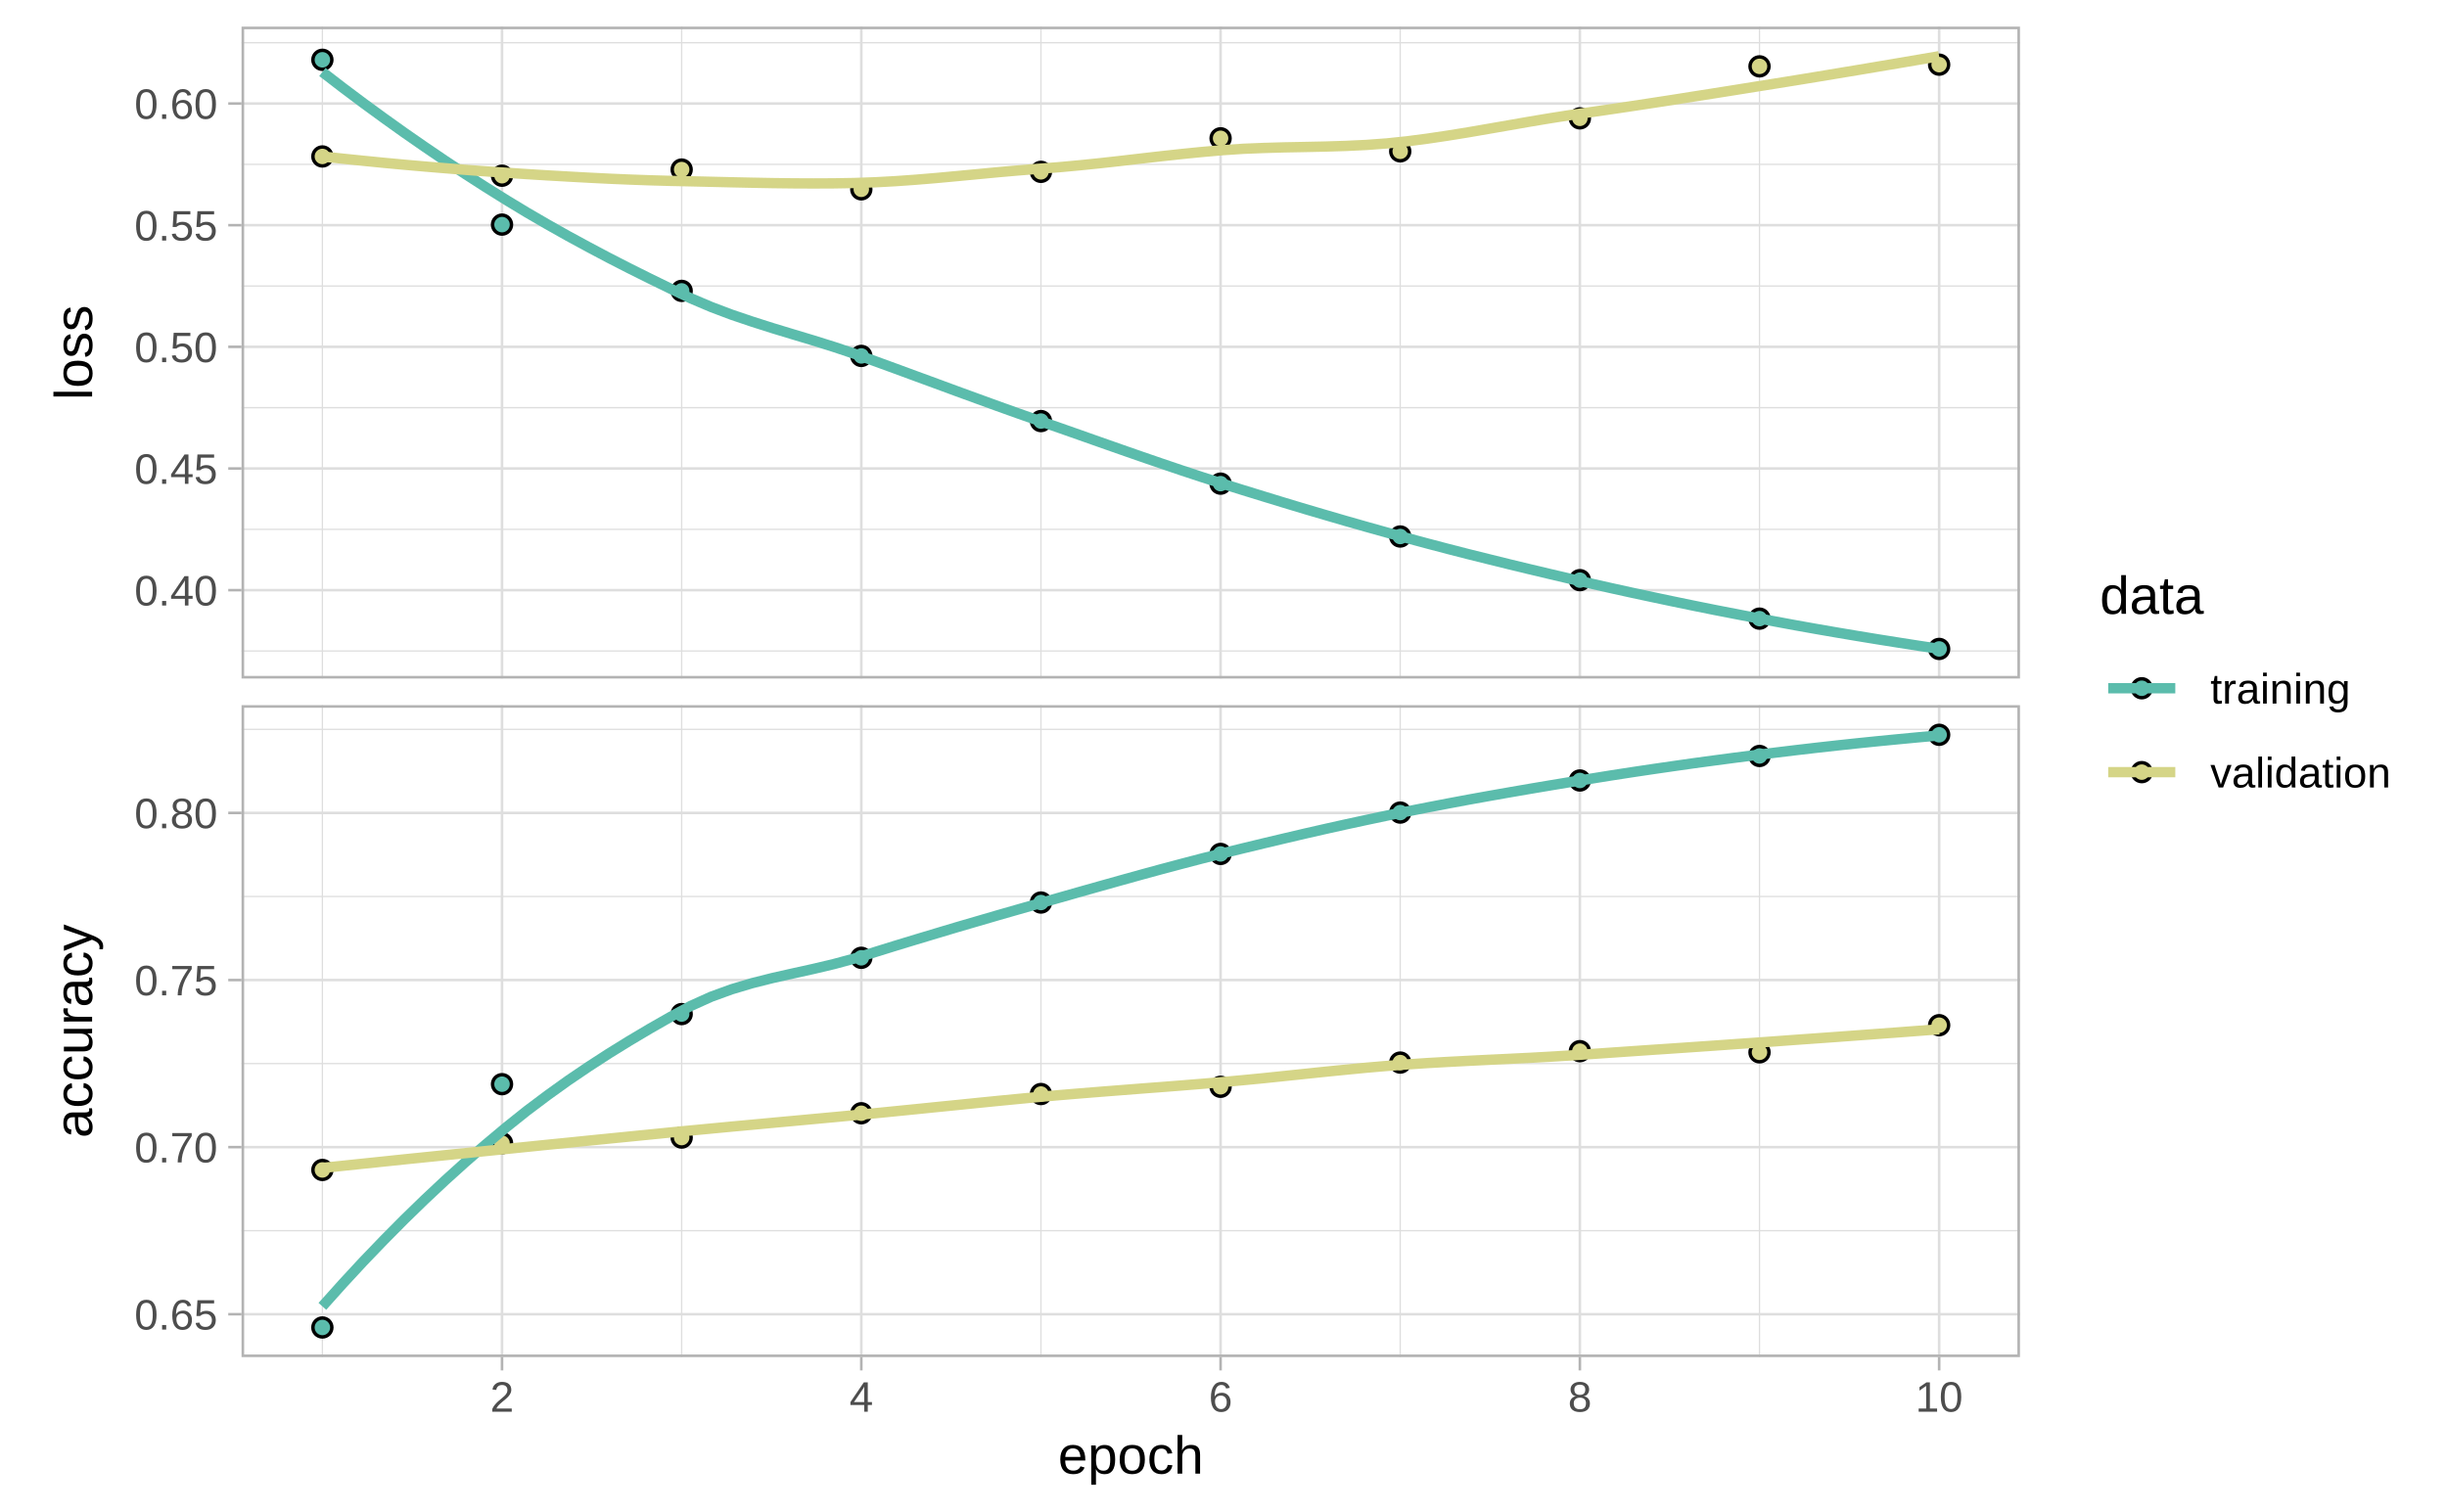
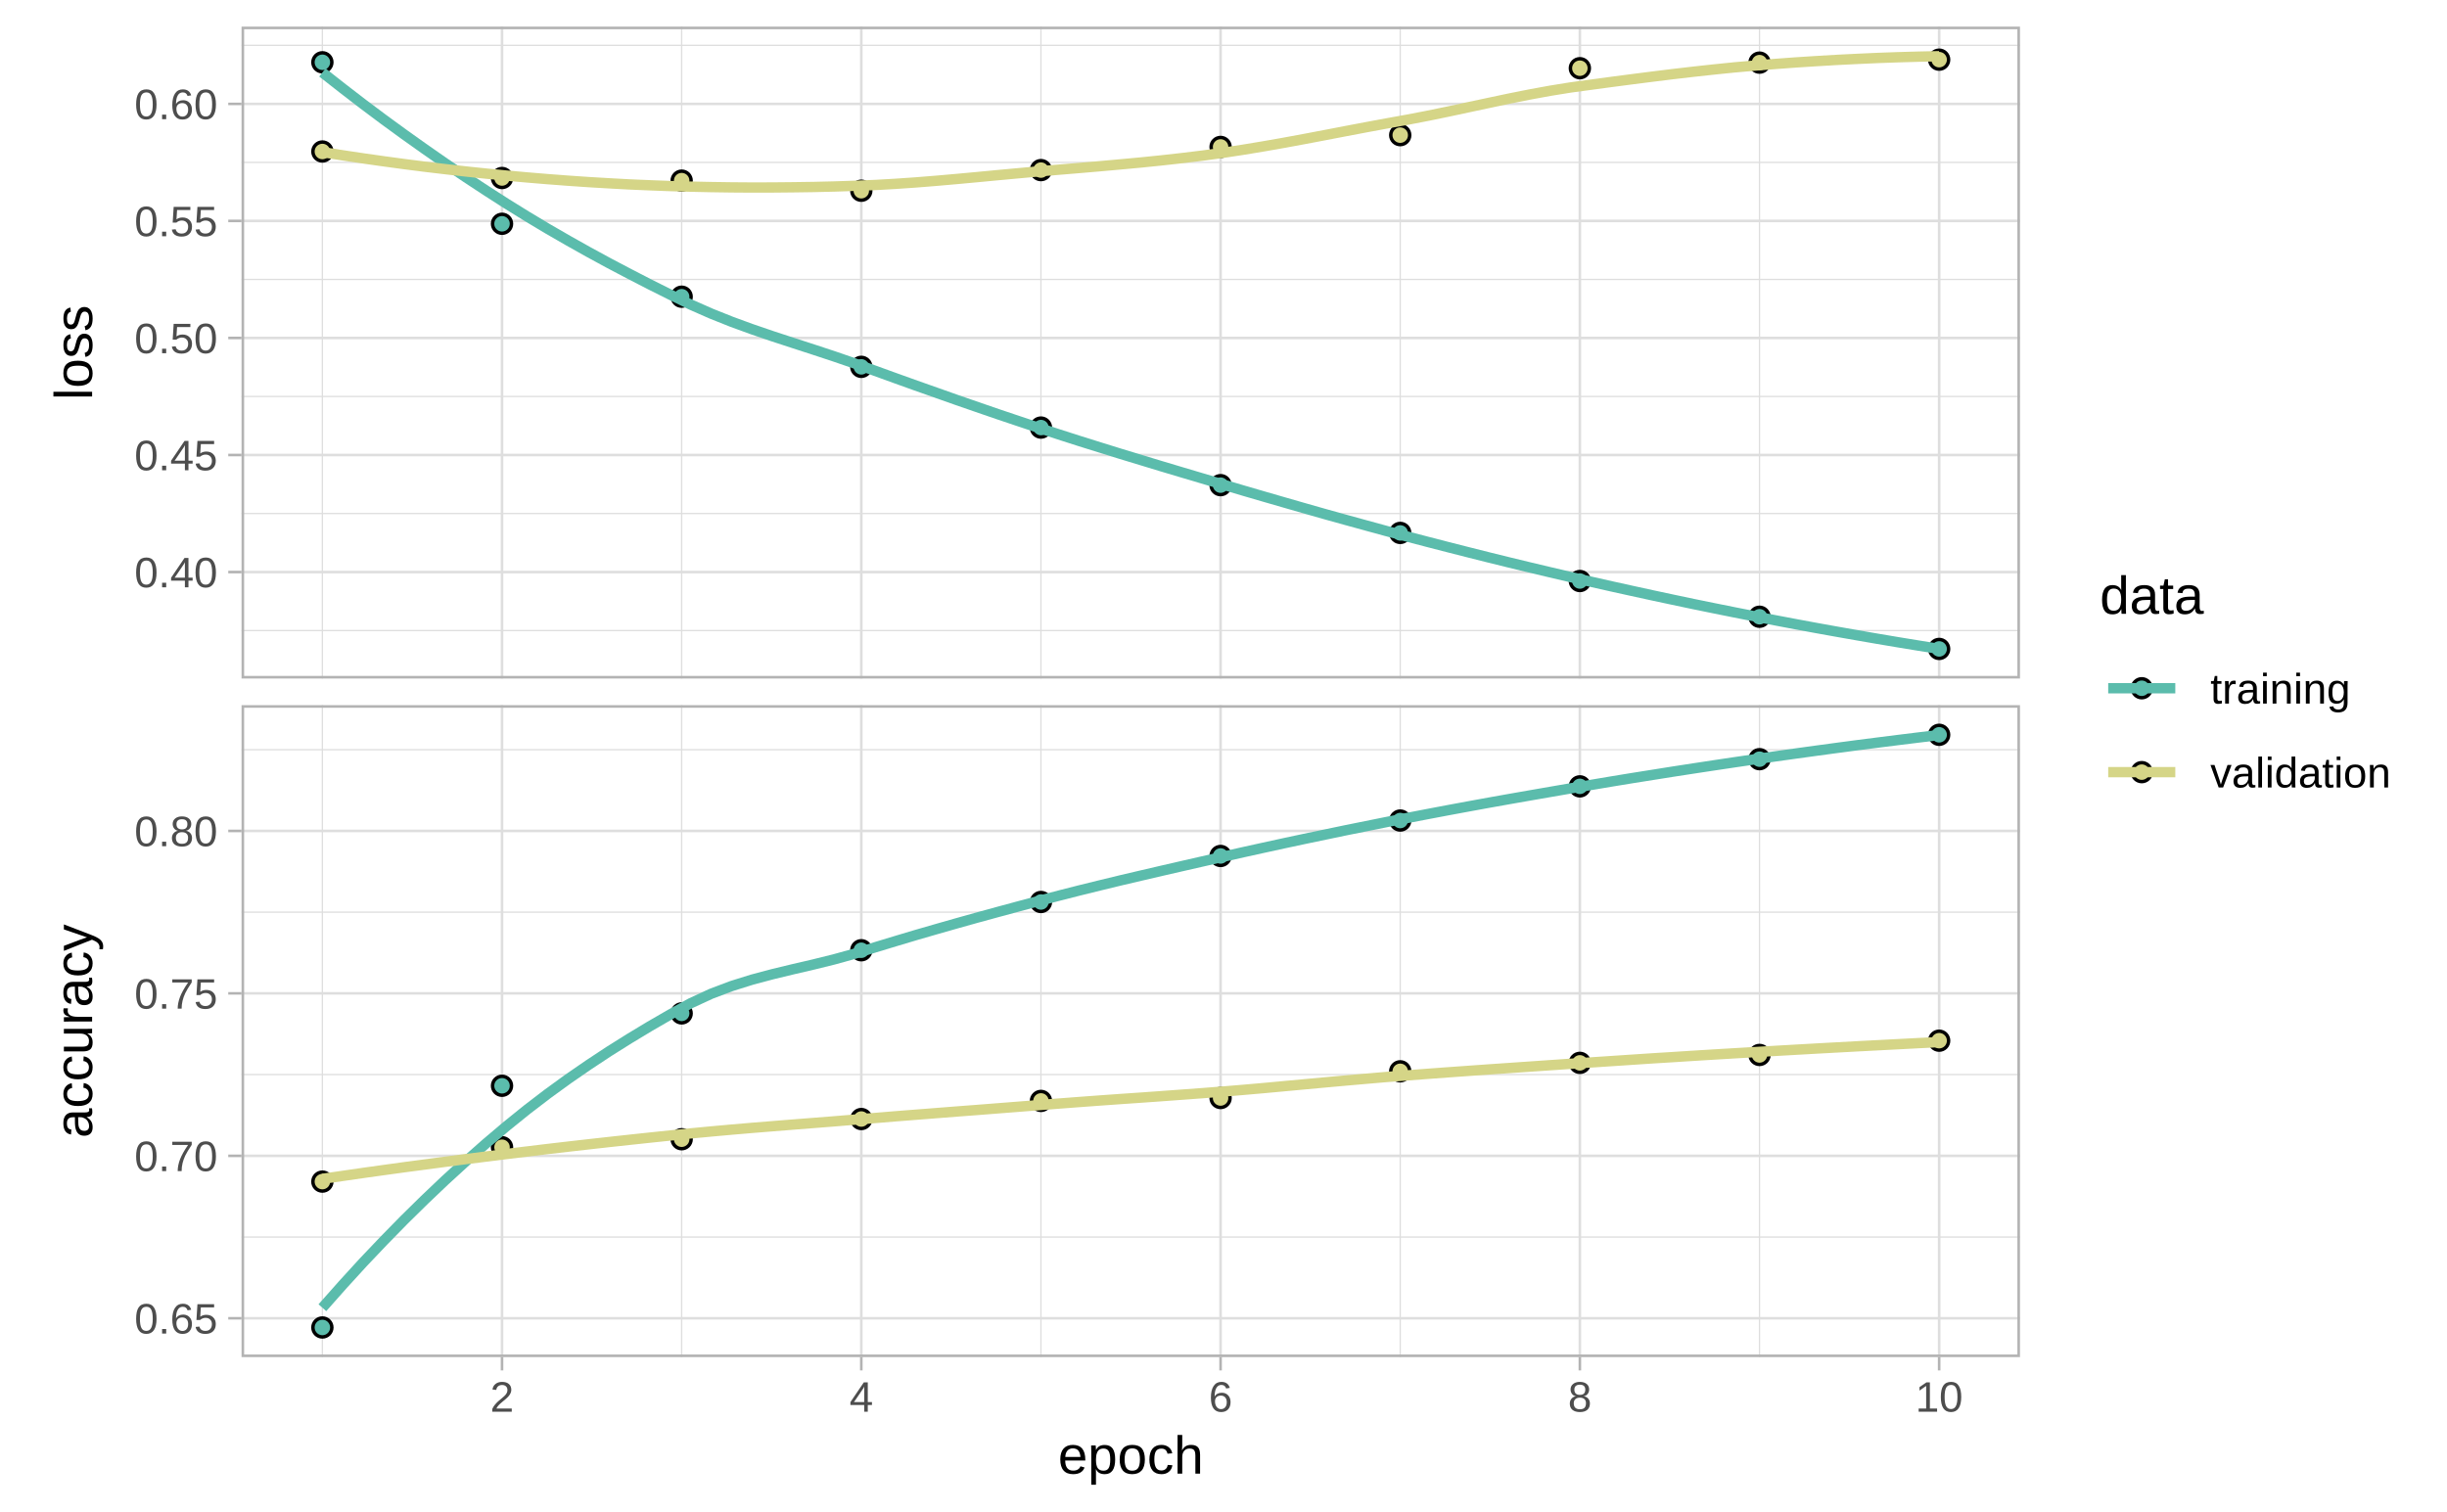
<svg xmlns="http://www.w3.org/2000/svg" class="svglite" width="504.00pt" height="311.47pt" viewBox="0 0 504.00 311.47">
  <defs>
    <style type="text/css">
    .svglite line, .svglite polyline, .svglite polygon, .svglite path, .svglite rect, .svglite circle {
      fill: none;
      stroke: #000000;
      stroke-linecap: round;
      stroke-linejoin: round;
      stroke-miterlimit: 10.00;
    }
  </style>
  </defs>
  <rect width="100%" height="100%" style="stroke: none; fill: #FFFFFF;" />
  <defs>
    <clipPath id="cpMC4wMHw1MDQuMDB8MC4wMHwzMTEuNDc=">
      <rect x="0.00" y="0.00" width="504.00" height="311.47" />
    </clipPath>
  </defs>
  <g clip-path="url(#cpMC4wMHw1MDQuMDB8MC4wMHwzMTEuNDc=)">
    <rect x="0.00" y="0" width="504.00" height="311.47" style="stroke-width: 1.07; stroke: #FFFFFF; fill: #FFFFFF;" />
  </g>
  <defs>
    <clipPath id="cpNDkuNzV8NDE2LjA1fDUuNDh8MTM5Ljc4">
      <rect x="49.75" y="5.48" width="366.30" height="134.30" />
    </clipPath>
  </defs>
  <g clip-path="url(#cpNDkuNzV8NDE2LjA1fDUuNDh8MTM5Ljc4)">
    <rect x="49.75" y="5.48" width="366.30" height="134.30" style="stroke-width: 1.07; stroke: none; fill: #FFFFFF;" />
-     <polyline points="49.75,134.10 416.05,134.10 " style="stroke-width: 0.27; stroke: #DEDEDE; stroke-linecap: butt;" />
-     <polyline points="49.75,109.04 416.05,109.04 " style="stroke-width: 0.27; stroke: #DEDEDE; stroke-linecap: butt;" />
-     <polyline points="49.75,83.98 416.05,83.98 " style="stroke-width: 0.27; stroke: #DEDEDE; stroke-linecap: butt;" />
-     <polyline points="49.75,58.92 416.05,58.92 " style="stroke-width: 0.27; stroke: #DEDEDE; stroke-linecap: butt;" />
-     <polyline points="49.75,33.86 416.05,33.86 " style="stroke-width: 0.27; stroke: #DEDEDE; stroke-linecap: butt;" />
-     <polyline points="49.75,8.80 416.05,8.80 " style="stroke-width: 0.27; stroke: #DEDEDE; stroke-linecap: butt;" />
+     <polyline points="49.75,129.90 416.05,129.90 " style="stroke-width: 0.27; stroke: #DEDEDE; stroke-linecap: butt;" />
+     <polyline points="49.75,105.78 416.05,105.78 " style="stroke-width: 0.27; stroke: #DEDEDE; stroke-linecap: butt;" />
+     <polyline points="49.75,81.67 416.05,81.67 " style="stroke-width: 0.27; stroke: #DEDEDE; stroke-linecap: butt;" />
+     <polyline points="49.75,57.56 416.05,57.56 " style="stroke-width: 0.27; stroke: #DEDEDE; stroke-linecap: butt;" />
+     <polyline points="49.75,33.45 416.05,33.45 " style="stroke-width: 0.27; stroke: #DEDEDE; stroke-linecap: butt;" />
+     <polyline points="49.75,9.34 416.05,9.34 " style="stroke-width: 0.27; stroke: #DEDEDE; stroke-linecap: butt;" />
    <polyline points="66.40,139.78 66.40,5.48 " style="stroke-width: 0.27; stroke: #DEDEDE; stroke-linecap: butt;" />
    <polyline points="140.40,139.78 140.40,5.48 " style="stroke-width: 0.27; stroke: #DEDEDE; stroke-linecap: butt;" />
    <polyline points="214.40,139.78 214.40,5.48 " style="stroke-width: 0.27; stroke: #DEDEDE; stroke-linecap: butt;" />
    <polyline points="288.40,139.78 288.40,5.48 " style="stroke-width: 0.27; stroke: #DEDEDE; stroke-linecap: butt;" />
    <polyline points="362.40,139.78 362.40,5.48 " style="stroke-width: 0.27; stroke: #DEDEDE; stroke-linecap: butt;" />
-     <polyline points="49.75,121.57 416.05,121.57 " style="stroke-width: 0.53; stroke: #DEDEDE; stroke-linecap: butt;" />
-     <polyline points="49.75,96.51 416.05,96.51 " style="stroke-width: 0.53; stroke: #DEDEDE; stroke-linecap: butt;" />
-     <polyline points="49.75,71.45 416.05,71.45 " style="stroke-width: 0.53; stroke: #DEDEDE; stroke-linecap: butt;" />
-     <polyline points="49.75,46.39 416.05,46.39 " style="stroke-width: 0.53; stroke: #DEDEDE; stroke-linecap: butt;" />
-     <polyline points="49.75,21.33 416.05,21.33 " style="stroke-width: 0.53; stroke: #DEDEDE; stroke-linecap: butt;" />
+     <polyline points="49.75,117.84 416.05,117.84 " style="stroke-width: 0.53; stroke: #DEDEDE; stroke-linecap: butt;" />
+     <polyline points="49.75,93.73 416.05,93.73 " style="stroke-width: 0.53; stroke: #DEDEDE; stroke-linecap: butt;" />
+     <polyline points="49.75,69.62 416.05,69.62 " style="stroke-width: 0.53; stroke: #DEDEDE; stroke-linecap: butt;" />
+     <polyline points="49.75,45.51 416.05,45.51 " style="stroke-width: 0.53; stroke: #DEDEDE; stroke-linecap: butt;" />
+     <polyline points="49.75,21.40 416.05,21.40 " style="stroke-width: 0.53; stroke: #DEDEDE; stroke-linecap: butt;" />
    <polyline points="103.40,139.78 103.40,5.48 " style="stroke-width: 0.53; stroke: #DEDEDE; stroke-linecap: butt;" />
    <polyline points="177.40,139.78 177.40,5.48 " style="stroke-width: 0.53; stroke: #DEDEDE; stroke-linecap: butt;" />
    <polyline points="251.40,139.78 251.40,5.48 " style="stroke-width: 0.53; stroke: #DEDEDE; stroke-linecap: butt;" />
    <polyline points="325.40,139.78 325.40,5.48 " style="stroke-width: 0.53; stroke: #DEDEDE; stroke-linecap: butt;" />
    <polyline points="399.40,139.78 399.40,5.48 " style="stroke-width: 0.53; stroke: #DEDEDE; stroke-linecap: butt;" />
-     <circle cx="66.40" cy="12.32" r="1.95" style="stroke-width: 0.71; fill: #5BBCAC;" />
-     <circle cx="103.40" cy="46.27" r="1.95" style="stroke-width: 0.71; fill: #5BBCAC;" />
-     <circle cx="140.40" cy="59.92" r="1.95" style="stroke-width: 0.71; fill: #5BBCAC;" />
-     <circle cx="177.40" cy="73.32" r="1.95" style="stroke-width: 0.71; fill: #5BBCAC;" />
-     <circle cx="214.40" cy="86.74" r="1.95" style="stroke-width: 0.71; fill: #5BBCAC;" />
-     <circle cx="251.40" cy="99.63" r="1.95" style="stroke-width: 0.71; fill: #5BBCAC;" />
-     <circle cx="288.40" cy="110.52" r="1.95" style="stroke-width: 0.71; fill: #5BBCAC;" />
-     <circle cx="325.40" cy="119.51" r="1.95" style="stroke-width: 0.71; fill: #5BBCAC;" />
-     <circle cx="362.40" cy="127.44" r="1.95" style="stroke-width: 0.71; fill: #5BBCAC;" />
+     <circle cx="66.40" cy="12.83" r="1.95" style="stroke-width: 0.71; fill: #5BBCAC;" />
+     <circle cx="103.40" cy="46.10" r="1.95" style="stroke-width: 0.71; fill: #5BBCAC;" />
+     <circle cx="140.40" cy="61.12" r="1.95" style="stroke-width: 0.71; fill: #5BBCAC;" />
+     <circle cx="177.40" cy="75.57" r="1.95" style="stroke-width: 0.71; fill: #5BBCAC;" />
+     <circle cx="214.40" cy="88.08" r="1.95" style="stroke-width: 0.71; fill: #5BBCAC;" />
+     <circle cx="251.40" cy="99.94" r="1.95" style="stroke-width: 0.71; fill: #5BBCAC;" />
+     <circle cx="288.40" cy="109.78" r="1.95" style="stroke-width: 0.71; fill: #5BBCAC;" />
+     <circle cx="325.40" cy="119.69" r="1.95" style="stroke-width: 0.71; fill: #5BBCAC;" />
+     <circle cx="362.40" cy="127.05" r="1.95" style="stroke-width: 0.71; fill: #5BBCAC;" />
    <circle cx="399.40" cy="133.68" r="1.95" style="stroke-width: 0.71; fill: #5BBCAC;" />
-     <circle cx="66.40" cy="32.23" r="1.95" style="stroke-width: 0.71; fill: #D5D587;" />
-     <circle cx="103.40" cy="36.20" r="1.95" style="stroke-width: 0.71; fill: #D5D587;" />
-     <circle cx="140.40" cy="34.93" r="1.95" style="stroke-width: 0.71; fill: #D5D587;" />
-     <circle cx="177.40" cy="39.00" r="1.95" style="stroke-width: 0.71; fill: #D5D587;" />
-     <circle cx="214.40" cy="35.40" r="1.95" style="stroke-width: 0.71; fill: #D5D587;" />
-     <circle cx="251.40" cy="28.49" r="1.95" style="stroke-width: 0.71; fill: #D5D587;" />
-     <circle cx="288.40" cy="31.18" r="1.95" style="stroke-width: 0.71; fill: #D5D587;" />
-     <circle cx="325.40" cy="24.38" r="1.95" style="stroke-width: 0.71; fill: #D5D587;" />
-     <circle cx="362.40" cy="13.67" r="1.95" style="stroke-width: 0.71; fill: #D5D587;" />
-     <circle cx="399.40" cy="13.32" r="1.95" style="stroke-width: 0.71; fill: #D5D587;" />
-     <polyline points="66.40,14.83 70.62,18.08 74.83,21.24 79.05,24.32 83.26,27.33 87.48,30.26 91.69,33.12 95.91,35.90 100.12,38.61 104.34,41.24 108.55,43.79 112.77,46.24 116.98,48.61 121.20,50.90 125.41,53.13 129.63,55.29 133.84,57.39 138.06,59.45 142.27,61.45 146.49,63.24 150.70,64.83 154.92,66.26 159.13,67.60 163.35,68.88 167.57,70.15 171.78,71.47 176.00,72.88 180.21,74.40 184.43,75.94 188.64,77.49 192.86,79.04 197.07,80.59 201.29,82.13 205.50,83.66 209.72,85.17 213.93,86.65 218.15,88.12 222.36,89.60 226.58,91.09 230.79,92.57 235.01,94.04 239.22,95.49 243.44,96.92 247.65,98.31 251.87,99.66 256.08,100.98 260.30,102.28 264.52,103.57 268.73,104.84 272.95,106.08 277.16,107.31 281.38,108.51 285.59,109.69 289.81,110.84 294.02,111.97 298.24,113.08 302.45,114.16 306.67,115.21 310.88,116.25 315.10,117.27 319.31,118.27 323.53,119.26 327.74,120.23 331.96,121.18 336.17,122.11 340.39,123.01 344.60,123.90 348.82,124.77 353.03,125.62 357.25,126.44 361.47,127.25 365.68,128.04 369.90,128.82 374.11,129.57 378.33,130.30 382.54,131.01 386.76,131.70 390.97,132.37 395.19,133.03 399.40,133.66 " style="stroke-width: 2.13; stroke: #5BBCAC; stroke-linecap: butt;" />
-     <polyline points="66.40,32.24 70.62,32.69 74.83,33.12 79.05,33.54 83.26,33.93 87.48,34.30 91.69,34.65 95.91,34.99 100.12,35.30 104.34,35.59 108.55,35.87 112.77,36.13 116.98,36.37 121.20,36.60 125.41,36.81 129.63,36.99 133.84,37.14 138.06,37.26 142.27,37.35 146.49,37.45 150.70,37.55 154.92,37.64 159.13,37.72 163.35,37.77 167.57,37.79 171.78,37.77 176.00,37.70 180.21,37.55 184.43,37.32 188.64,37.02 192.86,36.67 197.07,36.28 201.29,35.88 205.50,35.48 209.72,35.11 213.93,34.77 218.15,34.44 222.36,34.05 226.58,33.62 230.79,33.15 235.01,32.66 239.22,32.18 243.44,31.72 247.65,31.30 251.87,30.93 256.08,30.65 260.30,30.48 264.52,30.36 268.73,30.28 272.95,30.19 277.16,30.06 281.38,29.86 285.59,29.55 289.81,29.11 294.02,28.56 298.24,27.93 302.45,27.25 306.67,26.52 310.88,25.79 315.10,25.05 319.31,24.35 323.53,23.69 327.74,23.09 331.96,22.48 336.17,21.85 340.39,21.21 344.60,20.56 348.82,19.89 353.03,19.23 357.25,18.56 361.47,17.88 365.68,17.21 369.90,16.53 374.11,15.84 378.33,15.14 382.54,14.44 386.76,13.73 390.97,13.02 395.19,12.30 399.40,11.58 " style="stroke-width: 2.13; stroke: #D5D587; stroke-linecap: butt;" />
+     <circle cx="66.40" cy="31.21" r="1.95" style="stroke-width: 0.71; fill: #D5D587;" />
+     <circle cx="103.40" cy="36.67" r="1.95" style="stroke-width: 0.71; fill: #D5D587;" />
+     <circle cx="140.40" cy="37.21" r="1.95" style="stroke-width: 0.71; fill: #D5D587;" />
+     <circle cx="177.40" cy="39.29" r="1.95" style="stroke-width: 0.71; fill: #D5D587;" />
+     <circle cx="214.40" cy="35.04" r="1.95" style="stroke-width: 0.71; fill: #D5D587;" />
+     <circle cx="251.40" cy="30.27" r="1.95" style="stroke-width: 0.71; fill: #D5D587;" />
+     <circle cx="288.40" cy="27.84" r="1.95" style="stroke-width: 0.71; fill: #D5D587;" />
+     <circle cx="325.40" cy="14.05" r="1.95" style="stroke-width: 0.71; fill: #D5D587;" />
+     <circle cx="362.40" cy="12.90" r="1.95" style="stroke-width: 0.71; fill: #D5D587;" />
+     <circle cx="399.40" cy="12.29" r="1.95" style="stroke-width: 0.71; fill: #D5D587;" />
+     <polyline points="66.40,14.93 70.62,18.24 74.83,21.48 79.05,24.64 83.26,27.71 87.48,30.71 91.69,33.64 95.91,36.49 100.12,39.26 104.34,41.97 108.55,44.58 112.77,47.11 116.98,49.54 121.20,51.91 125.41,54.20 129.63,56.42 133.84,58.59 138.06,60.70 142.27,62.75 146.49,64.61 150.70,66.29 154.92,67.83 159.13,69.27 163.35,70.65 167.57,72.02 171.78,73.41 176.00,74.86 180.21,76.38 184.43,77.91 188.64,79.42 192.86,80.91 197.07,82.40 201.29,83.86 205.50,85.31 209.72,86.73 213.93,88.13 218.15,89.51 222.36,90.86 226.58,92.18 230.79,93.49 235.01,94.77 239.22,96.05 243.44,97.31 247.65,98.56 251.87,99.81 256.08,101.06 260.30,102.29 264.52,103.51 268.73,104.72 272.95,105.92 277.16,107.09 281.38,108.25 285.59,109.40 289.81,110.52 294.02,111.62 298.24,112.71 302.45,113.78 306.67,114.84 310.88,115.88 315.10,116.90 319.31,117.90 323.53,118.89 327.74,119.85 331.96,120.80 336.17,121.73 340.39,122.65 344.60,123.55 348.82,124.44 353.03,125.30 357.25,126.15 361.47,126.98 365.68,127.79 369.90,128.59 374.11,129.37 378.33,130.13 382.54,130.87 386.76,131.60 390.97,132.31 395.19,133.00 399.40,133.68 " style="stroke-width: 2.13; stroke: #5BBCAC; stroke-linecap: butt;" />
+     <polyline points="66.40,31.34 70.62,32.00 74.83,32.63 79.05,33.23 83.26,33.80 87.48,34.34 91.69,34.84 95.91,35.32 100.12,35.76 104.34,36.17 108.55,36.55 112.77,36.90 116.98,37.22 121.20,37.51 125.41,37.76 129.63,37.99 133.84,38.17 138.06,38.33 142.27,38.45 146.49,38.54 150.70,38.60 154.92,38.63 159.13,38.62 163.35,38.58 167.57,38.52 171.78,38.42 176.00,38.28 180.21,38.11 184.43,37.87 188.64,37.58 192.86,37.24 197.07,36.87 201.29,36.48 205.50,36.08 209.72,35.69 213.93,35.31 218.15,34.95 222.36,34.60 226.58,34.24 230.79,33.86 235.01,33.47 239.22,33.04 243.44,32.57 247.65,32.06 251.87,31.48 256.08,30.84 260.30,30.14 264.52,29.40 268.73,28.62 272.95,27.82 277.16,27.01 281.38,26.21 285.59,25.43 289.81,24.67 294.02,23.86 298.24,22.99 302.45,22.09 306.67,21.19 310.88,20.30 315.10,19.46 319.31,18.69 323.53,18.01 327.74,17.44 331.96,16.87 336.17,16.32 340.39,15.78 344.60,15.26 348.82,14.77 353.03,14.31 357.25,13.88 361.47,13.51 365.68,13.17 369.90,12.86 374.11,12.59 378.33,12.34 382.54,12.13 386.76,11.94 390.97,11.79 395.19,11.67 399.40,11.58 " style="stroke-width: 2.13; stroke: #D5D587; stroke-linecap: butt;" />
    <rect x="49.75" y="5.48" width="366.30" height="134.30" style="stroke-width: 1.07; stroke: #B3B3B3;" />
  </g>
  <g clip-path="url(#cpMC4wMHw1MDQuMDB8MC4wMHwzMTEuNDc=)">
</g>
  <defs>
    <clipPath id="cpNDkuNzV8NDE2LjA1fDE0NS4yNnwyNzkuNTc=">
      <rect x="49.75" y="145.26" width="366.30" height="134.30" />
    </clipPath>
  </defs>
  <g clip-path="url(#cpNDkuNzV8NDE2LjA1fDE0NS4yNnwyNzkuNTc=)">
    <rect x="49.75" y="145.26" width="366.30" height="134.30" style="stroke-width: 1.07; stroke: none; fill: #FFFFFF;" />
-     <polyline points="49.75,253.52 416.05,253.52 " style="stroke-width: 0.27; stroke: #DEDEDE; stroke-linecap: butt;" />
-     <polyline points="49.75,219.10 416.05,219.10 " style="stroke-width: 0.27; stroke: #DEDEDE; stroke-linecap: butt;" />
-     <polyline points="49.75,184.68 416.05,184.68 " style="stroke-width: 0.27; stroke: #DEDEDE; stroke-linecap: butt;" />
-     <polyline points="49.75,150.25 416.05,150.25 " style="stroke-width: 0.27; stroke: #DEDEDE; stroke-linecap: butt;" />
+     <polyline points="49.75,254.83 416.05,254.83 " style="stroke-width: 0.27; stroke: #DEDEDE; stroke-linecap: butt;" />
+     <polyline points="49.75,221.36 416.05,221.36 " style="stroke-width: 0.27; stroke: #DEDEDE; stroke-linecap: butt;" />
+     <polyline points="49.75,187.90 416.05,187.90 " style="stroke-width: 0.27; stroke: #DEDEDE; stroke-linecap: butt;" />
+     <polyline points="49.75,154.44 416.05,154.44 " style="stroke-width: 0.27; stroke: #DEDEDE; stroke-linecap: butt;" />
    <polyline points="66.40,279.57 66.40,145.26 " style="stroke-width: 0.27; stroke: #DEDEDE; stroke-linecap: butt;" />
    <polyline points="140.40,279.57 140.40,145.26 " style="stroke-width: 0.27; stroke: #DEDEDE; stroke-linecap: butt;" />
    <polyline points="214.40,279.57 214.40,145.26 " style="stroke-width: 0.27; stroke: #DEDEDE; stroke-linecap: butt;" />
    <polyline points="288.40,279.57 288.40,145.26 " style="stroke-width: 0.27; stroke: #DEDEDE; stroke-linecap: butt;" />
    <polyline points="362.40,279.57 362.40,145.26 " style="stroke-width: 0.27; stroke: #DEDEDE; stroke-linecap: butt;" />
-     <polyline points="49.75,270.73 416.05,270.73 " style="stroke-width: 0.53; stroke: #DEDEDE; stroke-linecap: butt;" />
-     <polyline points="49.75,236.31 416.05,236.31 " style="stroke-width: 0.53; stroke: #DEDEDE; stroke-linecap: butt;" />
-     <polyline points="49.75,201.89 416.05,201.89 " style="stroke-width: 0.53; stroke: #DEDEDE; stroke-linecap: butt;" />
-     <polyline points="49.75,167.46 416.05,167.46 " style="stroke-width: 0.53; stroke: #DEDEDE; stroke-linecap: butt;" />
+     <polyline points="49.75,271.56 416.05,271.56 " style="stroke-width: 0.53; stroke: #DEDEDE; stroke-linecap: butt;" />
+     <polyline points="49.75,238.10 416.05,238.10 " style="stroke-width: 0.53; stroke: #DEDEDE; stroke-linecap: butt;" />
+     <polyline points="49.75,204.63 416.05,204.63 " style="stroke-width: 0.53; stroke: #DEDEDE; stroke-linecap: butt;" />
+     <polyline points="49.75,171.17 416.05,171.17 " style="stroke-width: 0.53; stroke: #DEDEDE; stroke-linecap: butt;" />
    <polyline points="103.40,279.57 103.40,145.26 " style="stroke-width: 0.53; stroke: #DEDEDE; stroke-linecap: butt;" />
    <polyline points="177.40,279.57 177.40,145.26 " style="stroke-width: 0.53; stroke: #DEDEDE; stroke-linecap: butt;" />
    <polyline points="251.40,279.57 251.40,145.26 " style="stroke-width: 0.53; stroke: #DEDEDE; stroke-linecap: butt;" />
    <polyline points="325.40,279.57 325.40,145.26 " style="stroke-width: 0.53; stroke: #DEDEDE; stroke-linecap: butt;" />
    <polyline points="399.40,279.57 399.40,145.26 " style="stroke-width: 0.53; stroke: #DEDEDE; stroke-linecap: butt;" />
    <circle cx="66.40" cy="273.46" r="1.95" style="stroke-width: 0.71; fill: #5BBCAC;" />
-     <circle cx="103.40" cy="223.34" r="1.95" style="stroke-width: 0.71; fill: #5BBCAC;" />
-     <circle cx="140.40" cy="208.90" r="1.95" style="stroke-width: 0.71; fill: #5BBCAC;" />
-     <circle cx="177.40" cy="197.31" r="1.95" style="stroke-width: 0.71; fill: #5BBCAC;" />
-     <circle cx="214.40" cy="185.92" r="1.95" style="stroke-width: 0.71; fill: #5BBCAC;" />
-     <circle cx="251.40" cy="175.91" r="1.95" style="stroke-width: 0.71; fill: #5BBCAC;" />
-     <circle cx="288.40" cy="167.39" r="1.95" style="stroke-width: 0.71; fill: #5BBCAC;" />
-     <circle cx="325.40" cy="160.78" r="1.95" style="stroke-width: 0.71; fill: #5BBCAC;" />
-     <circle cx="362.40" cy="155.73" r="1.95" style="stroke-width: 0.71; fill: #5BBCAC;" />
+     <circle cx="103.40" cy="223.67" r="1.95" style="stroke-width: 0.71; fill: #5BBCAC;" />
+     <circle cx="140.40" cy="208.76" r="1.95" style="stroke-width: 0.71; fill: #5BBCAC;" />
+     <circle cx="177.40" cy="195.75" r="1.95" style="stroke-width: 0.71; fill: #5BBCAC;" />
+     <circle cx="214.40" cy="185.81" r="1.95" style="stroke-width: 0.71; fill: #5BBCAC;" />
+     <circle cx="251.40" cy="176.33" r="1.95" style="stroke-width: 0.71; fill: #5BBCAC;" />
+     <circle cx="288.40" cy="169.03" r="1.95" style="stroke-width: 0.71; fill: #5BBCAC;" />
+     <circle cx="325.40" cy="161.99" r="1.95" style="stroke-width: 0.71; fill: #5BBCAC;" />
+     <circle cx="362.40" cy="156.39" r="1.95" style="stroke-width: 0.71; fill: #5BBCAC;" />
    <circle cx="399.40" cy="151.37" r="1.95" style="stroke-width: 0.71; fill: #5BBCAC;" />
-     <circle cx="66.40" cy="241.01" r="1.95" style="stroke-width: 0.71; fill: #D5D587;" />
-     <circle cx="103.40" cy="235.50" r="1.95" style="stroke-width: 0.71; fill: #D5D587;" />
-     <circle cx="140.40" cy="234.34" r="1.95" style="stroke-width: 0.71; fill: #D5D587;" />
-     <circle cx="177.40" cy="229.33" r="1.95" style="stroke-width: 0.71; fill: #D5D587;" />
-     <circle cx="214.40" cy="225.37" r="1.95" style="stroke-width: 0.71; fill: #D5D587;" />
-     <circle cx="251.40" cy="223.88" r="1.95" style="stroke-width: 0.71; fill: #D5D587;" />
-     <circle cx="288.40" cy="218.89" r="1.95" style="stroke-width: 0.71; fill: #D5D587;" />
-     <circle cx="325.40" cy="216.54" r="1.95" style="stroke-width: 0.71; fill: #D5D587;" />
-     <circle cx="362.40" cy="216.78" r="1.95" style="stroke-width: 0.71; fill: #D5D587;" />
-     <circle cx="399.40" cy="211.19" r="1.95" style="stroke-width: 0.71; fill: #D5D587;" />
-     <polyline points="66.40,269.11 70.62,264.40 74.83,259.85 79.05,255.46 83.26,251.21 87.48,247.11 91.69,243.16 95.91,239.35 100.12,235.69 104.34,232.16 108.55,228.80 112.77,225.63 116.98,222.61 121.20,219.75 125.41,217.02 129.63,214.41 133.84,211.91 138.06,209.50 142.27,207.22 146.49,205.32 150.70,203.79 154.92,202.53 159.13,201.47 163.35,200.52 167.57,199.59 171.78,198.59 176.00,197.45 180.21,196.13 184.43,194.82 188.64,193.54 192.86,192.27 197.07,191.01 201.29,189.78 205.50,188.55 209.72,187.34 213.93,186.14 218.15,184.94 222.36,183.74 226.58,182.55 230.79,181.37 235.01,180.20 239.22,179.05 243.44,177.93 247.65,176.83 251.87,175.77 256.08,174.74 260.30,173.72 264.52,172.72 268.73,171.73 272.95,170.77 277.16,169.83 281.38,168.92 285.59,168.03 289.81,167.16 294.02,166.33 298.24,165.52 302.45,164.73 306.67,163.97 310.88,163.23 315.10,162.50 319.31,161.79 323.53,161.09 327.74,160.40 331.96,159.72 336.17,159.07 340.39,158.44 344.60,157.83 348.82,157.23 353.03,156.66 357.25,156.10 361.47,155.56 365.68,155.04 369.90,154.53 374.11,154.04 378.33,153.57 382.54,153.12 386.76,152.69 390.97,152.28 395.19,151.88 399.40,151.50 " style="stroke-width: 2.13; stroke: #5BBCAC; stroke-linecap: butt;" />
-     <polyline points="66.40,240.59 70.62,240.15 74.83,239.71 79.05,239.27 83.26,238.83 87.48,238.40 91.69,237.97 95.91,237.54 100.12,237.11 104.34,236.68 108.55,236.25 112.77,235.82 116.98,235.40 121.20,234.97 125.41,234.55 129.63,234.13 133.84,233.71 138.06,233.29 142.27,232.88 146.49,232.48 150.70,232.08 154.92,231.69 159.13,231.30 163.35,230.91 167.57,230.52 171.78,230.13 176.00,229.73 180.21,229.33 184.43,228.91 188.64,228.49 192.86,228.06 197.07,227.64 201.29,227.21 205.50,226.79 209.72,226.38 213.93,225.98 218.15,225.60 222.36,225.25 226.58,224.91 230.79,224.58 235.01,224.25 239.22,223.93 243.44,223.60 247.65,223.26 251.87,222.90 256.08,222.51 260.30,222.10 264.52,221.66 268.73,221.22 272.95,220.78 277.16,220.36 281.38,219.95 285.59,219.59 289.81,219.27 294.02,218.99 298.24,218.75 302.45,218.53 306.67,218.32 310.88,218.12 315.10,217.91 319.31,217.68 323.53,217.42 327.74,217.13 331.96,216.84 336.17,216.55 340.39,216.26 344.60,215.98 348.82,215.69 353.03,215.40 357.25,215.10 361.47,214.81 365.68,214.51 369.90,214.20 374.11,213.90 378.33,213.60 382.54,213.29 386.76,212.98 390.97,212.67 395.19,212.35 399.40,212.03 " style="stroke-width: 2.13; stroke: #D5D587; stroke-linecap: butt;" />
+     <circle cx="66.40" cy="243.41" r="1.95" style="stroke-width: 0.71; fill: #D5D587;" />
+     <circle cx="103.40" cy="236.33" r="1.95" style="stroke-width: 0.71; fill: #D5D587;" />
+     <circle cx="140.40" cy="234.68" r="1.95" style="stroke-width: 0.71; fill: #D5D587;" />
+     <circle cx="177.40" cy="230.52" r="1.95" style="stroke-width: 0.71; fill: #D5D587;" />
+     <circle cx="214.40" cy="226.79" r="1.95" style="stroke-width: 0.71; fill: #D5D587;" />
+     <circle cx="251.40" cy="226.19" r="1.95" style="stroke-width: 0.71; fill: #D5D587;" />
+     <circle cx="288.40" cy="220.69" r="1.95" style="stroke-width: 0.71; fill: #D5D587;" />
+     <circle cx="325.40" cy="218.95" r="1.95" style="stroke-width: 0.71; fill: #D5D587;" />
+     <circle cx="362.40" cy="217.32" r="1.95" style="stroke-width: 0.71; fill: #D5D587;" />
+     <circle cx="399.40" cy="214.38" r="1.95" style="stroke-width: 0.71; fill: #D5D587;" />
+     <polyline points="66.40,269.39 70.62,264.63 74.83,260.02 79.05,255.58 83.26,251.28 87.48,247.13 91.69,243.13 95.91,239.27 100.12,235.55 104.34,231.98 108.55,228.58 112.77,225.35 116.98,222.29 121.20,219.38 125.41,216.60 129.63,213.95 133.84,211.41 138.06,208.97 142.27,206.66 146.49,204.71 150.70,203.12 154.92,201.80 159.13,200.68 163.35,199.66 167.57,198.68 171.78,197.64 176.00,196.47 180.21,195.16 184.43,193.88 188.64,192.62 192.86,191.40 197.07,190.20 201.29,189.02 205.50,187.87 209.72,186.73 213.93,185.60 218.15,184.49 222.36,183.42 226.58,182.38 230.79,181.36 235.01,180.37 239.22,179.39 243.44,178.42 247.65,177.46 251.87,176.50 256.08,175.55 260.30,174.62 264.52,173.70 268.73,172.80 272.95,171.92 277.16,171.04 281.38,170.19 285.59,169.34 289.81,168.51 294.02,167.70 298.24,166.90 302.45,166.12 306.67,165.35 310.88,164.60 315.10,163.86 319.31,163.13 323.53,162.40 327.74,161.69 331.96,160.98 336.17,160.29 340.39,159.62 344.60,158.95 348.82,158.30 353.03,157.66 357.25,157.03 361.47,156.41 365.68,155.81 369.90,155.22 374.11,154.64 378.33,154.07 382.54,153.51 386.76,152.97 390.97,152.44 395.19,151.92 399.40,151.41 " style="stroke-width: 2.13; stroke: #5BBCAC; stroke-linecap: butt;" />
+     <polyline points="66.40,242.84 70.62,242.23 74.83,241.62 79.05,241.03 83.26,240.45 87.48,239.89 91.69,239.33 95.91,238.78 100.12,238.25 104.34,237.72 108.55,237.21 112.77,236.70 116.98,236.21 121.20,235.73 125.41,235.26 129.63,234.80 133.84,234.35 138.06,233.91 142.27,233.48 146.49,233.08 150.70,232.70 154.92,232.34 159.13,232.00 163.35,231.66 167.57,231.33 171.78,231.00 176.00,230.65 180.21,230.31 184.43,229.96 188.64,229.63 192.86,229.30 197.07,228.97 201.29,228.65 205.50,228.32 209.72,227.99 213.93,227.66 218.15,227.33 222.36,227.01 226.58,226.70 230.79,226.40 235.01,226.11 239.22,225.81 243.44,225.50 247.65,225.19 251.87,224.86 256.08,224.51 260.30,224.14 264.52,223.75 268.73,223.36 272.95,222.97 277.16,222.59 281.38,222.22 285.59,221.86 289.81,221.53 294.02,221.21 298.24,220.90 302.45,220.60 306.67,220.30 310.88,220.01 315.10,219.72 319.31,219.43 323.53,219.14 327.74,218.86 331.96,218.58 336.17,218.30 340.39,218.02 344.60,217.76 348.82,217.49 353.03,217.23 357.25,216.98 361.47,216.73 365.68,216.48 369.90,216.24 374.11,216.00 378.33,215.77 382.54,215.54 386.76,215.32 390.97,215.10 395.19,214.88 399.40,214.67 " style="stroke-width: 2.13; stroke: #D5D587; stroke-linecap: butt;" />
    <rect x="49.75" y="145.26" width="366.30" height="134.30" style="stroke-width: 1.07; stroke: #B3B3B3;" />
  </g>
  <g clip-path="url(#cpMC4wMHw1MDQuMDB8MC4wMHwzMTEuNDc=)">
</g>
  <defs>
    <clipPath id="cpNS40OHwyNC41Nnw1LjQ4fDEzOS43OA==">
      <rect x="5.48" y="5.48" width="19.09" height="134.30" />
    </clipPath>
  </defs>
  <g clip-path="url(#cpNS40OHwyNC41Nnw1LjQ4fDEzOS43OA==)">
    <rect x="5.48" y="5.48" width="19.09" height="134.30" style="stroke-width: 1.07; stroke: none;" />
    <text transform="translate(18.97,72.63) rotate(-90)" text-anchor="middle" style="font-size: 11.00px; font-family: Arial;" textLength="19.56px" lengthAdjust="spacingAndGlyphs">loss</text>
  </g>
  <g clip-path="url(#cpMC4wMHw1MDQuMDB8MC4wMHwzMTEuNDc=)">
</g>
  <defs>
    <clipPath id="cpNS40OHwyNC41NnwxNDUuMjZ8Mjc5LjU3">
      <rect x="5.48" y="145.26" width="19.09" height="134.30" />
    </clipPath>
  </defs>
  <g clip-path="url(#cpNS40OHwyNC41NnwxNDUuMjZ8Mjc5LjU3)">
    <rect x="5.48" y="145.26" width="19.09" height="134.30" style="stroke-width: 1.07; stroke: none;" />
    <text transform="translate(18.97,212.42) rotate(-90)" text-anchor="middle" style="font-size: 11.00px; font-family: Arial;" textLength="44.03px" lengthAdjust="spacingAndGlyphs">accuracy</text>
  </g>
  <g clip-path="url(#cpMC4wMHw1MDQuMDB8MC4wMHwzMTEuNDc=)">
    <polyline points="103.40,282.31 103.40,279.57 " style="stroke-width: 0.53; stroke: #B3B3B3; stroke-linecap: butt;" />
    <polyline points="177.40,282.31 177.40,279.57 " style="stroke-width: 0.53; stroke: #B3B3B3; stroke-linecap: butt;" />
    <polyline points="251.40,282.31 251.40,279.57 " style="stroke-width: 0.53; stroke: #B3B3B3; stroke-linecap: butt;" />
    <polyline points="325.40,282.31 325.40,279.57 " style="stroke-width: 0.53; stroke: #B3B3B3; stroke-linecap: butt;" />
    <polyline points="399.40,282.31 399.40,279.57 " style="stroke-width: 0.53; stroke: #B3B3B3; stroke-linecap: butt;" />
    <text x="103.40" y="290.81" text-anchor="middle" style="font-size: 8.80px; fill: #4D4D4D; font-family: Arial;" textLength="4.90px" lengthAdjust="spacingAndGlyphs">2</text>
    <text x="177.40" y="290.81" text-anchor="middle" style="font-size: 8.80px; fill: #4D4D4D; font-family: Arial;" textLength="4.90px" lengthAdjust="spacingAndGlyphs">4</text>
    <text x="251.40" y="290.81" text-anchor="middle" style="font-size: 8.80px; fill: #4D4D4D; font-family: Arial;" textLength="4.90px" lengthAdjust="spacingAndGlyphs">6</text>
    <text x="325.40" y="290.81" text-anchor="middle" style="font-size: 8.80px; fill: #4D4D4D; font-family: Arial;" textLength="4.90px" lengthAdjust="spacingAndGlyphs">8</text>
    <text x="399.40" y="290.81" text-anchor="middle" style="font-size: 8.80px; fill: #4D4D4D; font-family: Arial;" textLength="9.79px" lengthAdjust="spacingAndGlyphs">10</text>
-     <text x="44.82" y="124.73" text-anchor="end" style="font-size: 8.80px; fill: #4D4D4D; font-family: Arial;" textLength="17.13px" lengthAdjust="spacingAndGlyphs">0.40</text>
-     <text x="44.82" y="99.67" text-anchor="end" style="font-size: 8.80px; fill: #4D4D4D; font-family: Arial;" textLength="17.13px" lengthAdjust="spacingAndGlyphs">0.45</text>
-     <text x="44.82" y="74.61" text-anchor="end" style="font-size: 8.80px; fill: #4D4D4D; font-family: Arial;" textLength="17.13px" lengthAdjust="spacingAndGlyphs">0.50</text>
-     <text x="44.82" y="49.55" text-anchor="end" style="font-size: 8.80px; fill: #4D4D4D; font-family: Arial;" textLength="17.13px" lengthAdjust="spacingAndGlyphs">0.55</text>
-     <text x="44.82" y="24.49" text-anchor="end" style="font-size: 8.80px; fill: #4D4D4D; font-family: Arial;" textLength="17.13px" lengthAdjust="spacingAndGlyphs">0.60</text>
-     <polyline points="47.01,121.57 49.75,121.57 " style="stroke-width: 0.53; stroke: #B3B3B3; stroke-linecap: butt;" />
-     <polyline points="47.01,96.51 49.75,96.51 " style="stroke-width: 0.53; stroke: #B3B3B3; stroke-linecap: butt;" />
-     <polyline points="47.01,71.45 49.75,71.45 " style="stroke-width: 0.53; stroke: #B3B3B3; stroke-linecap: butt;" />
-     <polyline points="47.01,46.39 49.75,46.39 " style="stroke-width: 0.53; stroke: #B3B3B3; stroke-linecap: butt;" />
-     <polyline points="47.01,21.33 49.75,21.33 " style="stroke-width: 0.53; stroke: #B3B3B3; stroke-linecap: butt;" />
-     <text x="44.82" y="273.89" text-anchor="end" style="font-size: 8.80px; fill: #4D4D4D; font-family: Arial;" textLength="17.13px" lengthAdjust="spacingAndGlyphs">0.65</text>
-     <text x="44.82" y="239.46" text-anchor="end" style="font-size: 8.80px; fill: #4D4D4D; font-family: Arial;" textLength="17.13px" lengthAdjust="spacingAndGlyphs">0.70</text>
-     <text x="44.82" y="205.04" text-anchor="end" style="font-size: 8.80px; fill: #4D4D4D; font-family: Arial;" textLength="17.13px" lengthAdjust="spacingAndGlyphs">0.75</text>
-     <text x="44.82" y="170.62" text-anchor="end" style="font-size: 8.80px; fill: #4D4D4D; font-family: Arial;" textLength="17.13px" lengthAdjust="spacingAndGlyphs">0.80</text>
-     <polyline points="47.01,270.73 49.75,270.73 " style="stroke-width: 0.53; stroke: #B3B3B3; stroke-linecap: butt;" />
-     <polyline points="47.01,236.31 49.75,236.31 " style="stroke-width: 0.53; stroke: #B3B3B3; stroke-linecap: butt;" />
-     <polyline points="47.01,201.89 49.75,201.89 " style="stroke-width: 0.53; stroke: #B3B3B3; stroke-linecap: butt;" />
-     <polyline points="47.01,167.46 49.75,167.46 " style="stroke-width: 0.53; stroke: #B3B3B3; stroke-linecap: butt;" />
+     <text x="44.82" y="120.99" text-anchor="end" style="font-size: 8.80px; fill: #4D4D4D; font-family: Arial;" textLength="17.13px" lengthAdjust="spacingAndGlyphs">0.40</text>
+     <text x="44.82" y="96.88" text-anchor="end" style="font-size: 8.80px; fill: #4D4D4D; font-family: Arial;" textLength="17.13px" lengthAdjust="spacingAndGlyphs">0.45</text>
+     <text x="44.82" y="72.77" text-anchor="end" style="font-size: 8.80px; fill: #4D4D4D; font-family: Arial;" textLength="17.13px" lengthAdjust="spacingAndGlyphs">0.50</text>
+     <text x="44.82" y="48.66" text-anchor="end" style="font-size: 8.80px; fill: #4D4D4D; font-family: Arial;" textLength="17.13px" lengthAdjust="spacingAndGlyphs">0.55</text>
+     <text x="44.82" y="24.55" text-anchor="end" style="font-size: 8.80px; fill: #4D4D4D; font-family: Arial;" textLength="17.13px" lengthAdjust="spacingAndGlyphs">0.60</text>
+     <polyline points="47.01,117.84 49.75,117.84 " style="stroke-width: 0.53; stroke: #B3B3B3; stroke-linecap: butt;" />
+     <polyline points="47.01,93.73 49.75,93.73 " style="stroke-width: 0.53; stroke: #B3B3B3; stroke-linecap: butt;" />
+     <polyline points="47.01,69.62 49.75,69.62 " style="stroke-width: 0.53; stroke: #B3B3B3; stroke-linecap: butt;" />
+     <polyline points="47.01,45.51 49.75,45.51 " style="stroke-width: 0.53; stroke: #B3B3B3; stroke-linecap: butt;" />
+     <polyline points="47.01,21.40 49.75,21.40 " style="stroke-width: 0.53; stroke: #B3B3B3; stroke-linecap: butt;" />
+     <text x="44.82" y="274.71" text-anchor="end" style="font-size: 8.80px; fill: #4D4D4D; font-family: Arial;" textLength="17.13px" lengthAdjust="spacingAndGlyphs">0.65</text>
+     <text x="44.82" y="241.25" text-anchor="end" style="font-size: 8.80px; fill: #4D4D4D; font-family: Arial;" textLength="17.13px" lengthAdjust="spacingAndGlyphs">0.70</text>
+     <text x="44.82" y="207.79" text-anchor="end" style="font-size: 8.80px; fill: #4D4D4D; font-family: Arial;" textLength="17.13px" lengthAdjust="spacingAndGlyphs">0.75</text>
+     <text x="44.82" y="174.32" text-anchor="end" style="font-size: 8.80px; fill: #4D4D4D; font-family: Arial;" textLength="17.13px" lengthAdjust="spacingAndGlyphs">0.80</text>
+     <polyline points="47.01,271.56 49.75,271.56 " style="stroke-width: 0.53; stroke: #B3B3B3; stroke-linecap: butt;" />
+     <polyline points="47.01,238.10 49.75,238.10 " style="stroke-width: 0.53; stroke: #B3B3B3; stroke-linecap: butt;" />
+     <polyline points="47.01,204.63 49.75,204.63 " style="stroke-width: 0.53; stroke: #B3B3B3; stroke-linecap: butt;" />
+     <polyline points="47.01,171.17 49.75,171.17 " style="stroke-width: 0.53; stroke: #B3B3B3; stroke-linecap: butt;" />
    <text x="232.90" y="303.57" text-anchor="middle" style="font-size: 11.00px; font-family: Arial;" textLength="29.98px" lengthAdjust="spacingAndGlyphs">epoch</text>
    <rect x="427.01" y="111.87" width="71.51" height="61.32" style="stroke-width: 1.07; stroke: none; fill: #FFFFFF;" />
    <text x="432.49" y="126.45" style="font-size: 11.00px; font-family: Arial;" textLength="21.41px" lengthAdjust="spacingAndGlyphs">data</text>
    <rect x="432.49" y="133.14" width="17.28" height="17.28" style="stroke-width: 1.07; stroke: none; fill: #FFFFFF;" />
    <circle cx="441.13" cy="141.78" r="1.95" style="stroke-width: 0.71; fill: #5BBCAC;" />
    <line x1="434.22" y1="141.78" x2="448.04" y2="141.78" style="stroke-width: 2.13; stroke: #5BBCAC; stroke-linecap: butt;" />
    <rect x="432.49" y="150.42" width="17.28" height="17.28" style="stroke-width: 1.07; stroke: none; fill: #FFFFFF;" />
    <circle cx="441.13" cy="159.06" r="1.95" style="stroke-width: 0.71; fill: #D5D587;" />
    <line x1="434.22" y1="159.06" x2="448.04" y2="159.06" style="stroke-width: 2.13; stroke: #D5D587; stroke-linecap: butt;" />
    <text x="455.25" y="144.94" style="font-size: 8.80px; font-family: Arial;" textLength="28.86px" lengthAdjust="spacingAndGlyphs">training</text>
    <text x="455.25" y="162.22" style="font-size: 8.80px; font-family: Arial;" textLength="37.17px" lengthAdjust="spacingAndGlyphs">validation</text>
  </g>
</svg>
